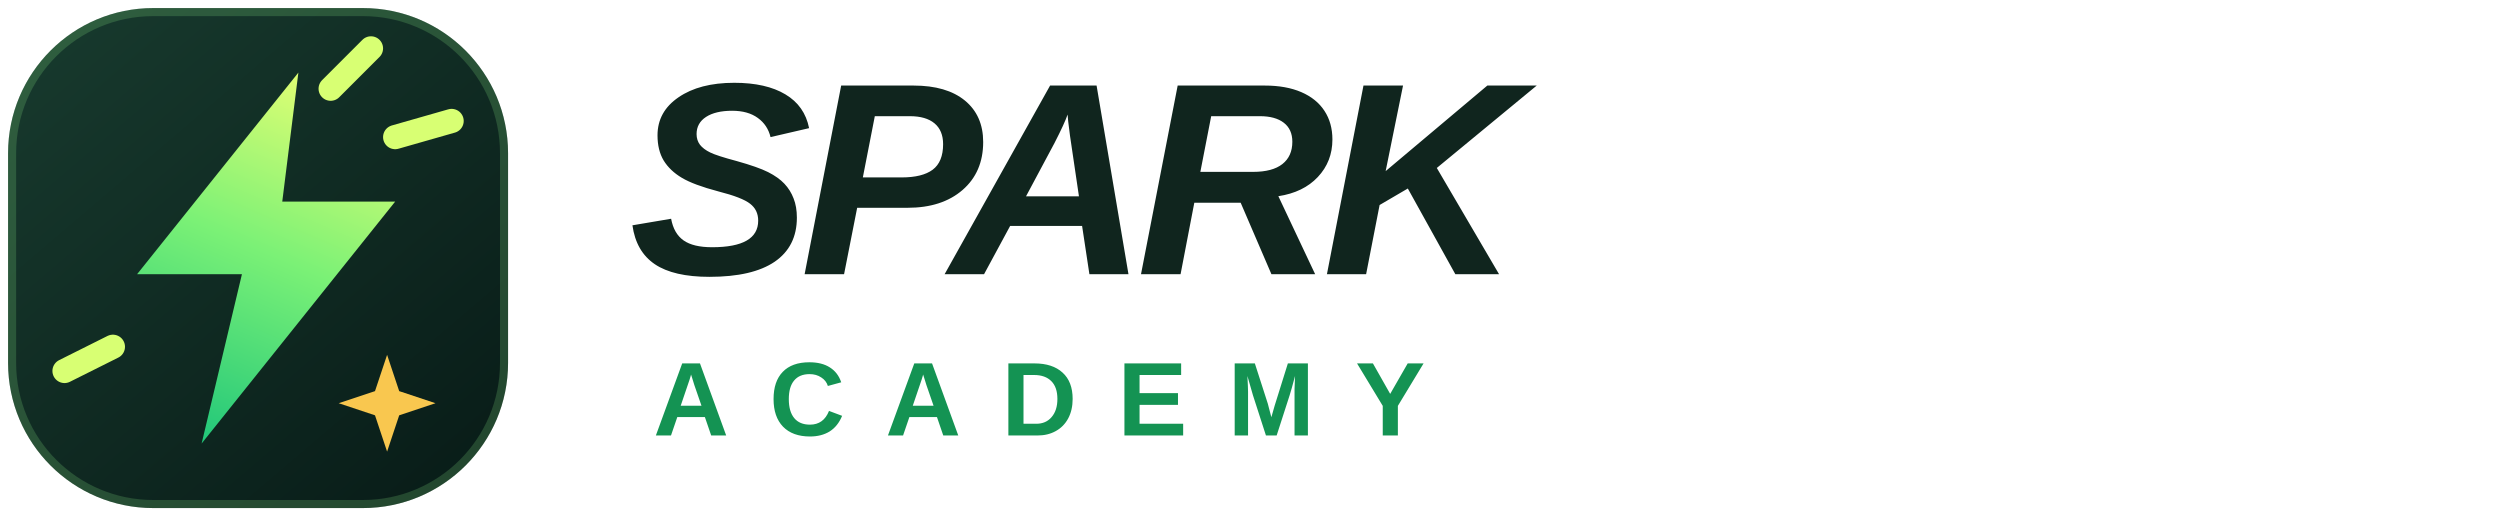
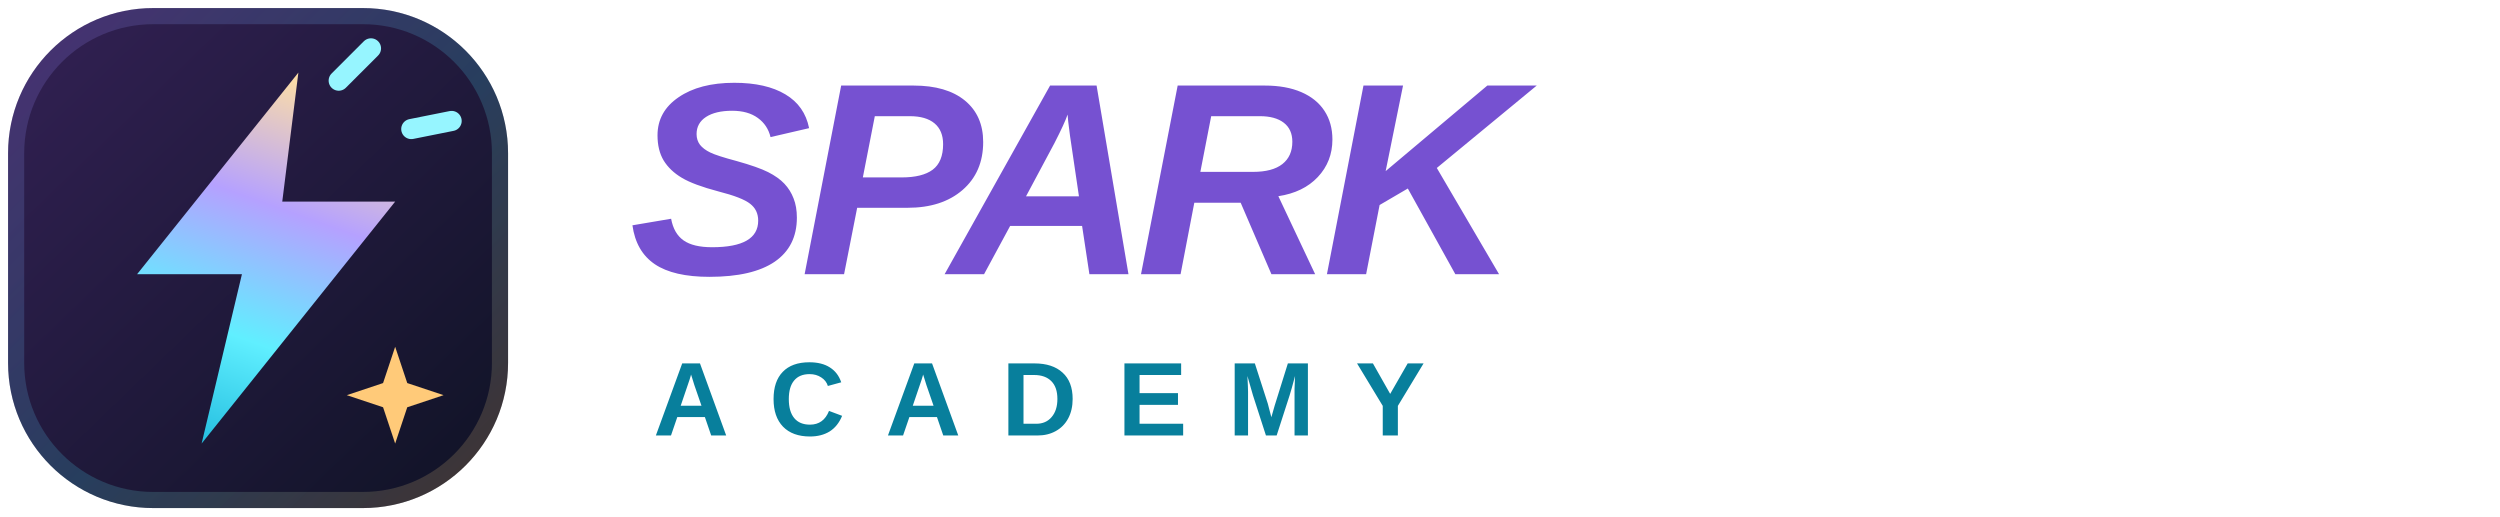
- <svg xmlns="http://www.w3.org/2000/svg" viewBox="0 0 310 64" fill="none" role="img" aria-label="Spark Academy lightning emblem">
+ <svg xmlns="http://www.w3.org/2000/svg" viewBox="0 0 310 64" fill="none" role="img" aria-label="Spark Academy electric lightning emblem">
  <defs>
-     <linearGradient id="tile" x1="7" y1="3" x2="59" y2="64" gradientUnits="userSpaceOnUse">
-       <stop stop-color="#17392D" />
-       <stop offset="1" stop-color="#081B17" />
+     <linearGradient id="tile" x1="5" y1="4" x2="60" y2="61" gradientUnits="userSpaceOnUse">
+       <stop stop-color="#312052" />
+       <stop offset="1" stop-color="#101326" />
    </linearGradient>
-     <linearGradient id="energy" x1="42" y1="10" x2="23" y2="54" gradientUnits="userSpaceOnUse">
-       <stop stop-color="#E5FF73" />
-       <stop offset=".48" stop-color="#7BF176" />
-       <stop offset="1" stop-color="#21C77A" />
+     <linearGradient id="energy" x1="40" y1="10" x2="24" y2="55" gradientUnits="userSpaceOnUse">
+       <stop stop-color="#FFE0A3" />
+       <stop offset=".35" stop-color="#B5A1FF" />
+       <stop offset=".7" stop-color="#60EFFF" />
+       <stop offset="1" stop-color="#23BDDF" />
+     </linearGradient>
+     <linearGradient id="edge" x1="6" y1="6" x2="58" y2="58" gradientUnits="userSpaceOnUse">
+       <stop stop-color="#A18AFF" />
+       <stop offset=".55" stop-color="#4DE8FF" />
+       <stop offset="1" stop-color="#FFCA79" />
    </linearGradient>
  </defs>
+   <style>
+  .core{transform-origin:32px 32px;animation:charge 5.6s ease-in-out infinite}
+  .arc{stroke-dasharray:80;stroke-dashoffset:80;opacity:0;animation:strike 5.6s ease-out infinite}
+  .arc-second{animation-delay:.15s}
+  .halo{opacity:.18;animation:halo 5.6s ease-in-out infinite}
+  .spark{transform-origin:49px 49px;animation:twinkle 5.6s ease-in-out infinite}
+  @keyframes charge{0%,63%,87%,100%{filter:drop-shadow(0 0 1px #64eaff);transform:scale(1)}70%,79%{filter:drop-shadow(0 0 5px #64eaff);transform:scale(1.035)}}
+  @keyframes strike{0%,65%{opacity:0;stroke-dashoffset:80}69%{opacity:1}78%{opacity:1;stroke-dashoffset:0}85%,100%{opacity:0;stroke-dashoffset:0}}
+  @keyframes halo{0%,62%,90%,100%{opacity:.18}73%,80%{opacity:.8}}
+  @keyframes twinkle{0%,62%,90%,100%{transform:scale(.85);opacity:.65}75%{transform:scale(1.16);opacity:1}}
+  @media(prefers-reduced-motion:reduce){.core,.arc,.halo,.spark{animation:none}.core{filter:none}.arc{opacity:0}.spark{opacity:1}}
+ </style>
  <rect x="1" y="1" width="62" height="62" rx="18" fill="url(#tile)" />
-   <rect x="1.5" y="1.5" width="61" height="61" rx="17.5" stroke="#8CF08B" stroke-opacity=".2" />
-   <path d="M37 9 17 34h13l-5 21 24-30H35l2-16Z" fill="url(#energy)" />
-   <path d="m41 11 5-5M49 17l7-2M14 43l-6 3" stroke="#D8FF73" stroke-width="3" stroke-linecap="round" />
-   <path d="m48 44 1.5 4.5L54 50l-4.5 1.5L48 56l-1.5-4.5L42 50l4.5-1.5L48 44Z" fill="#F9C74F" />
-   <text x="78" y="34" font-family="Arial,Helvetica,sans-serif" font-size="34" font-style="italic" font-weight="900" letter-spacing="-1.5" fill="#10251E">SPARK</text>
-   <text x="81" y="54" font-family="Arial,Helvetica,sans-serif" font-size="13" font-weight="700" letter-spacing="5" fill="#149353">ACADEMY</text>
+   <rect class="halo" x="2" y="2" width="60" height="60" rx="17" stroke="url(#edge)" stroke-width="2" />
+   <path class="core" d="M37 9 17 34h13l-5 21 24-30H35l2-16Z" fill="url(#energy)" />
+   <path class="arc" d="m9 19 8 3-5 5 8 4-8 8 7 3" stroke="#5DEBFF" stroke-width="1.6" stroke-linecap="round" stroke-linejoin="round" />
+   <path class="arc arc-second" d="m48 8-4 9 8 3-6 7 9 5-6 8" stroke="#BEA5FF" stroke-width="1.6" stroke-linecap="round" stroke-linejoin="round" />
+   <path d="m42 10 4-4M51 16l5-1" stroke="#96F5FF" stroke-width="2.5" stroke-linecap="round" />
+   <path class="spark" d="m49 43 1.5 4.5L55 49l-4.5 1.5L49 55l-1.5-4.5L43 49l4.5-1.5L49 43Z" fill="#FFCA79" />
+   <text x="78" y="34" font-family="Arial,Helvetica,sans-serif" font-size="34" font-style="italic" font-weight="900" letter-spacing="-1.5" fill="#7651D1">SPARK</text>
+   <text x="81" y="54" font-family="Arial,Helvetica,sans-serif" font-size="13" font-weight="700" letter-spacing="5" fill="#087F9C">ACADEMY</text>
</svg>
